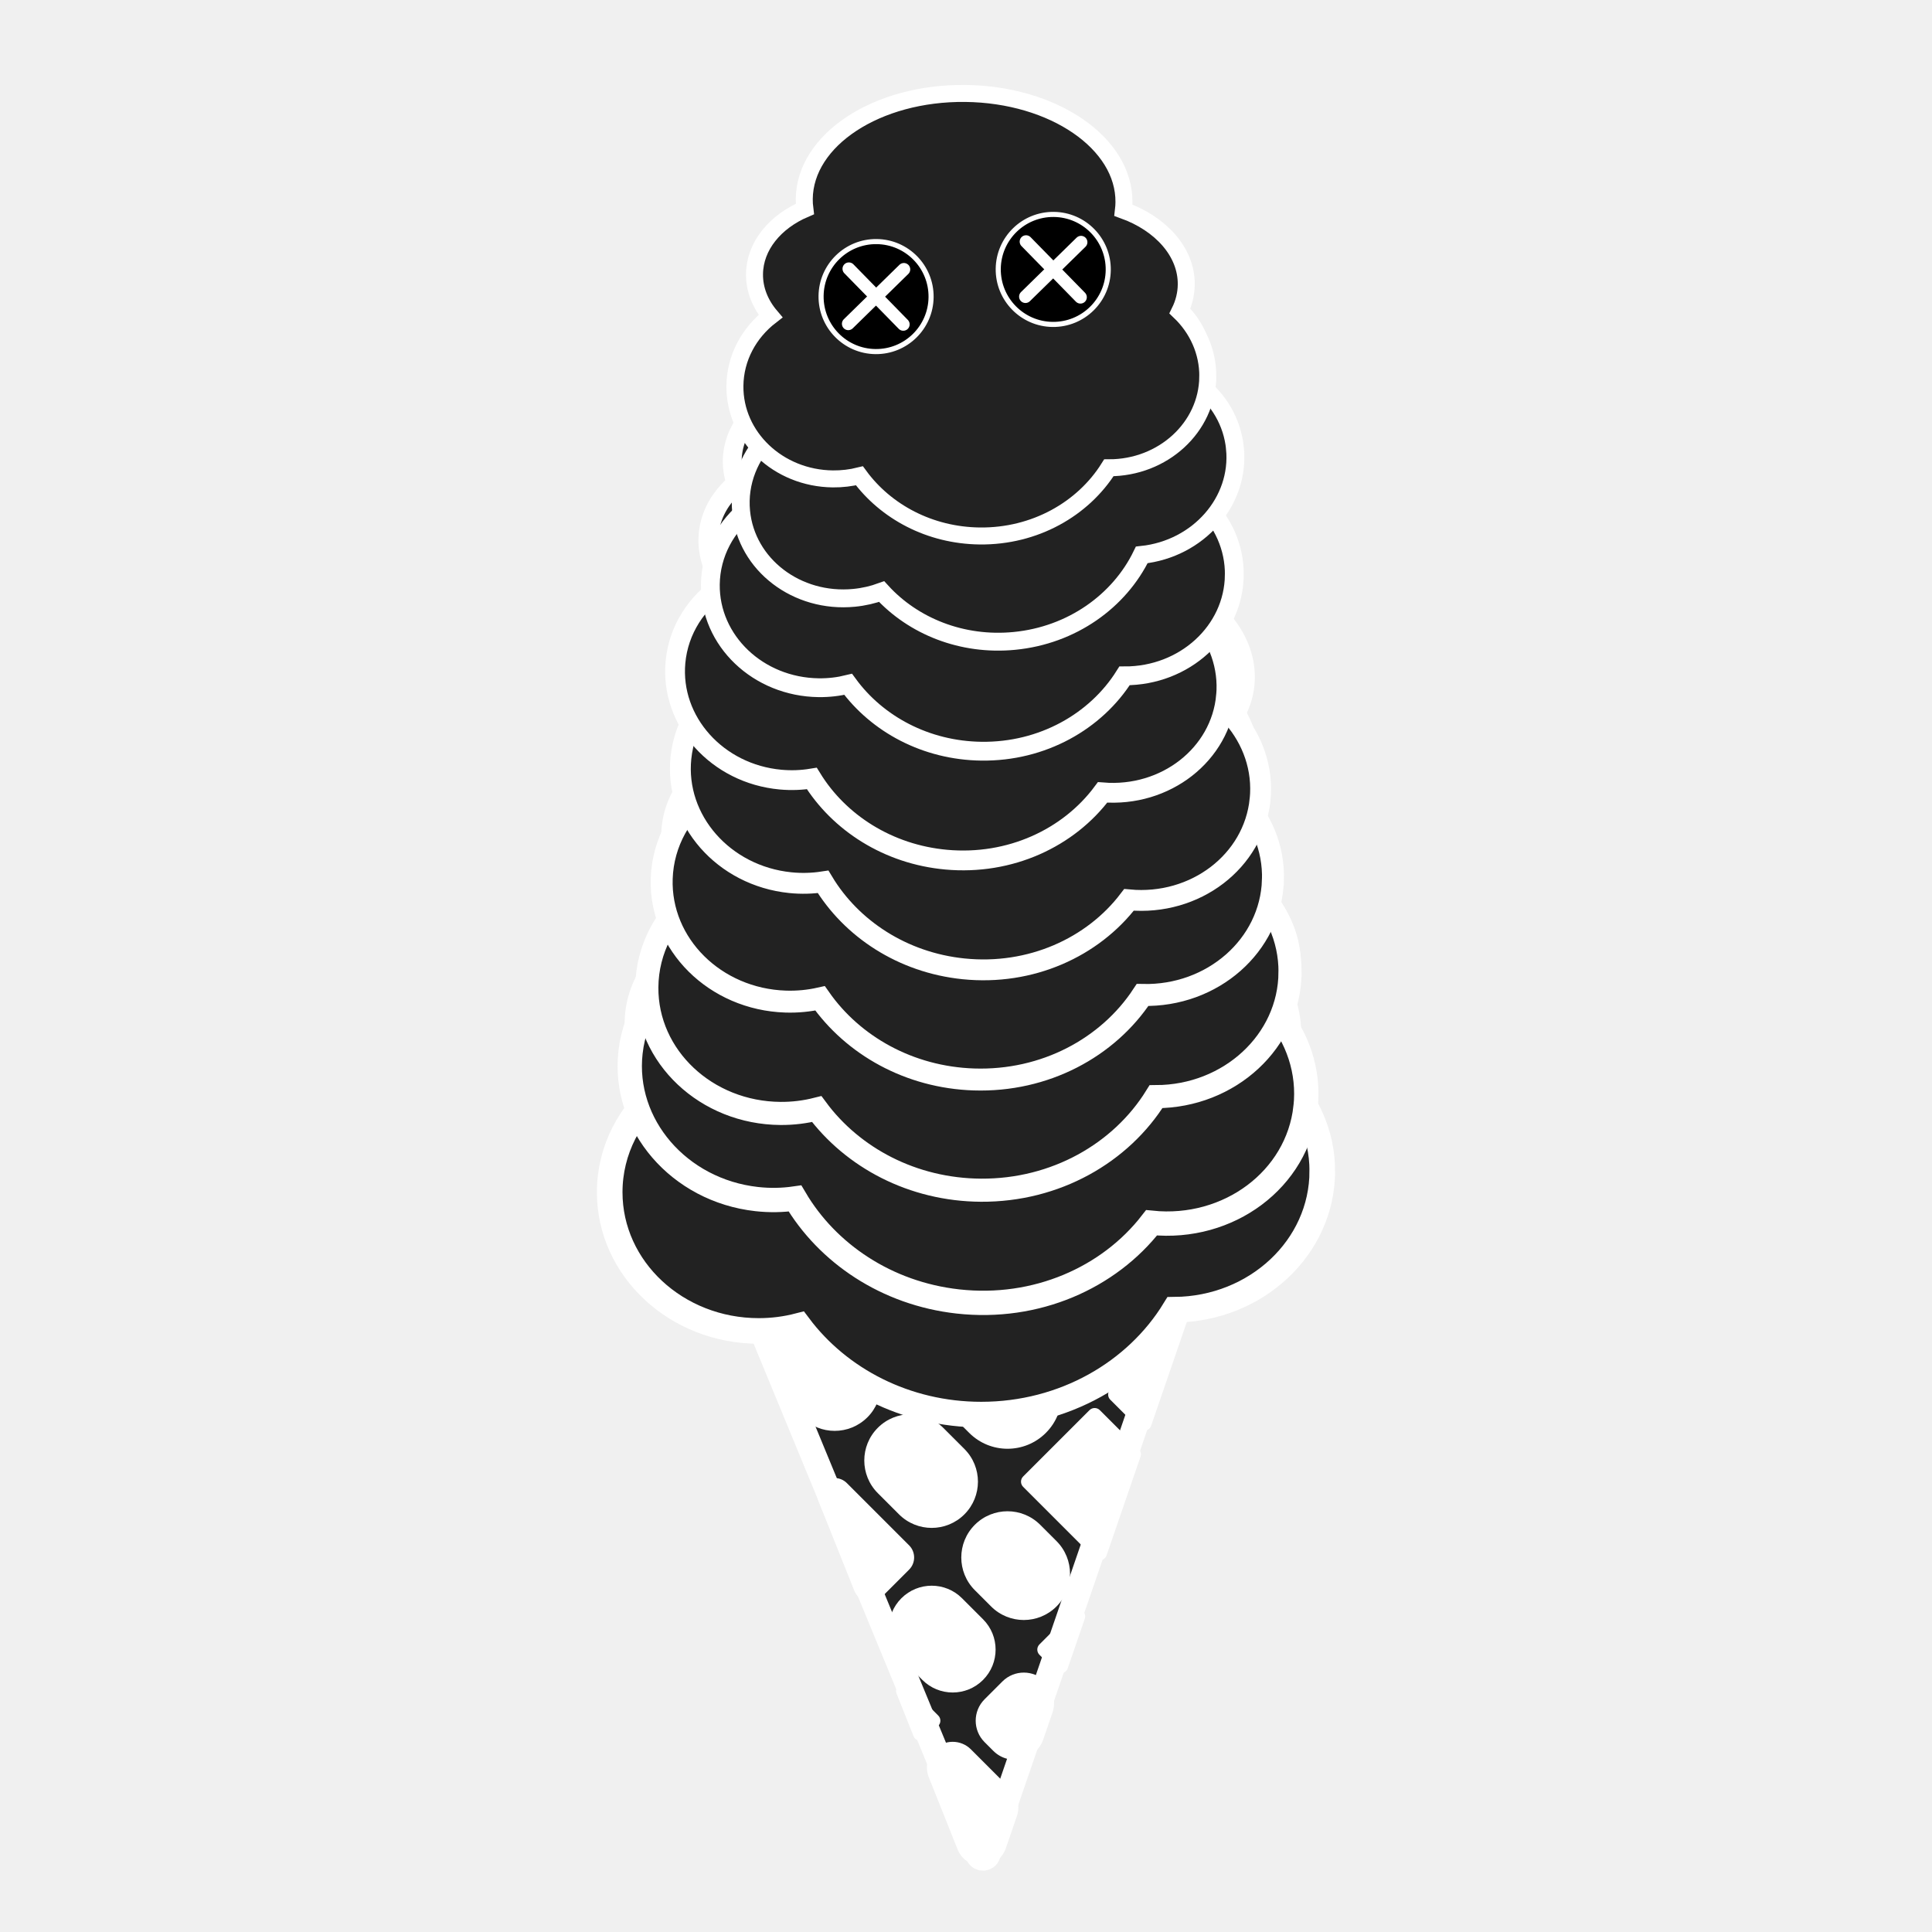
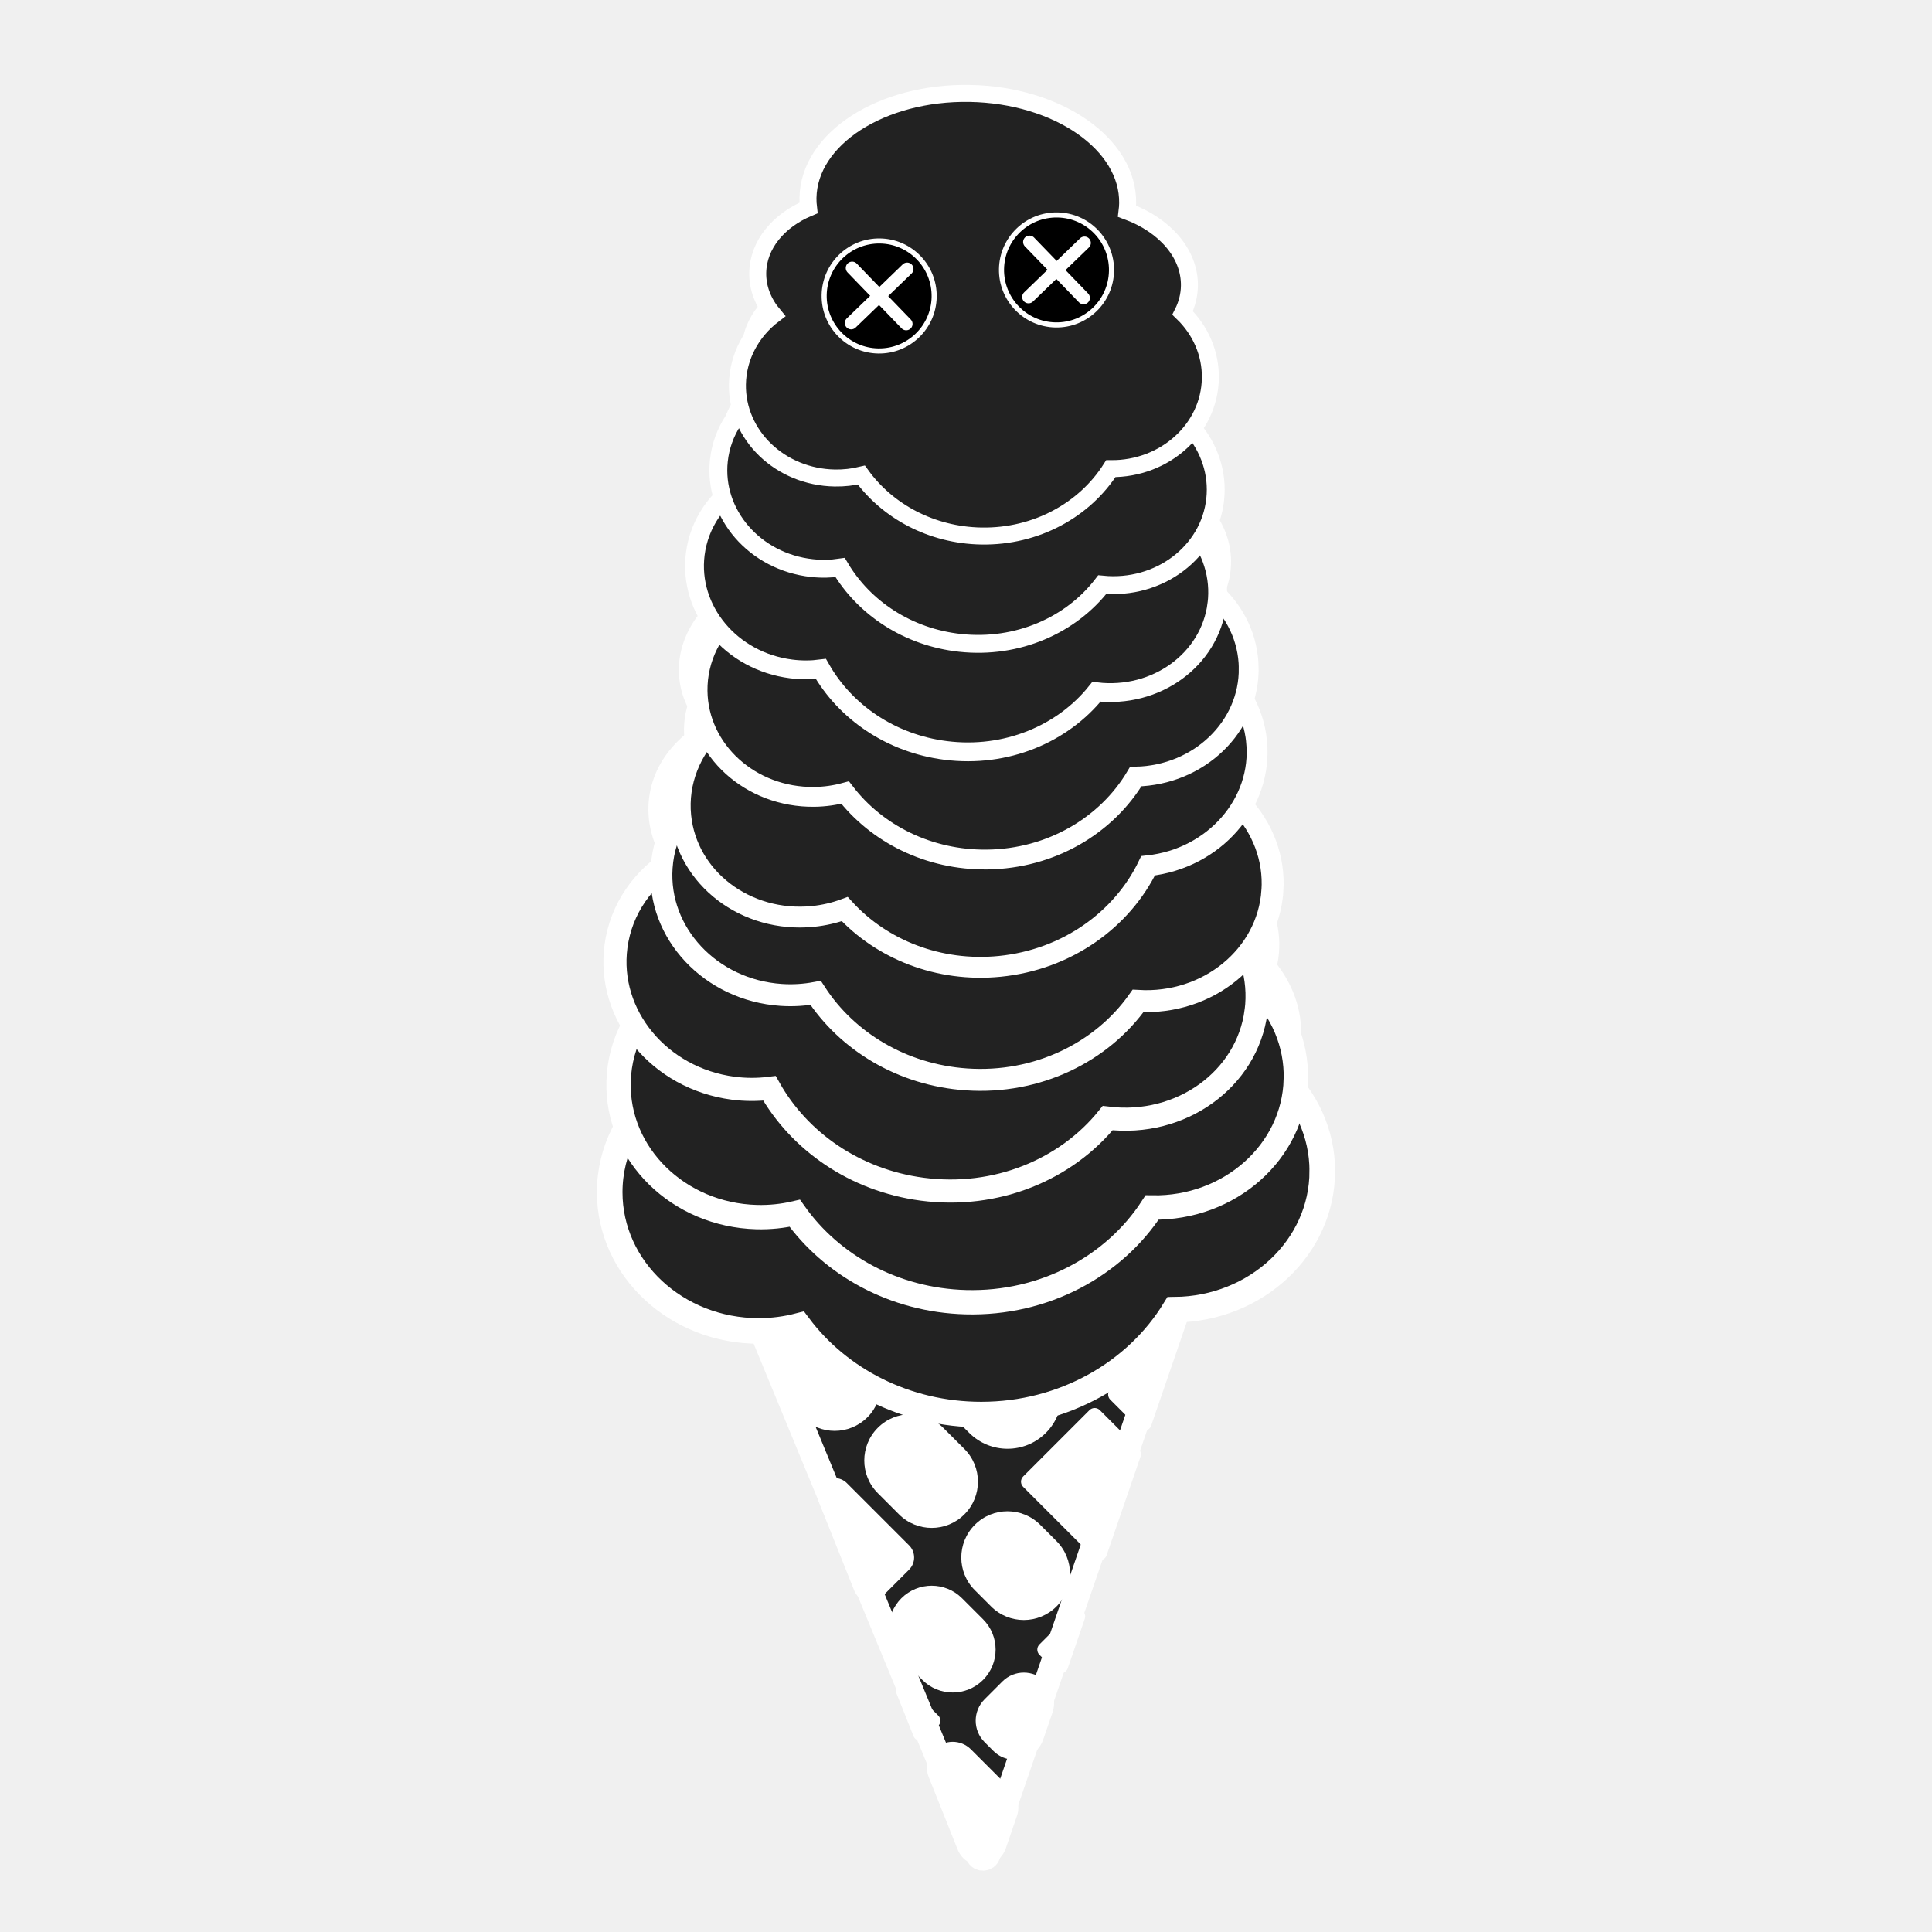
<svg xmlns="http://www.w3.org/2000/svg" viewBox="0 0 1024 1024" width="100%" height="100%">
  <g transform="translate(316.3775, 503.55) scale(0.6783614)">
    <g transform="translate(0, -168)">
      <g id="Cone">
        <path id="Cone_Bottom" data-name="Cone Bottom" d="M108.22,414.88l189.84,460.03c1.36,3.3,6.09,3.16,7.25-.22l159.34-463.34c.87-2.53-1.03-5.16-3.7-5.13l-349.18,3.32c-2.74.03-4.59,2.82-3.55,5.35Z" style="fill: rgb(34, 34, 34); stroke: rgb(255, 255, 255); stroke-linejoin: round; stroke-width: 20px;" />
        <g id="Waffle_Cross-Hatch" data-name="Waffle Cross-Hatch">
          <path d="M261.93,482.48h0c15.03-15.03,4.46-40.72-16.79-40.83h0c-21.37-.11-32.14,25.72-17.03,40.83h0c9.34,9.34,24.48,9.34,33.82,0Z" style="fill: rgb(255, 255, 255);" />
          <path d="M384.85,527.49l-51.82,51.82c-2.24,2.24-2.24,5.86,0,8.1l55.71,55.71c2.24,2.24,5.86,2.24,8.1,0h0c.62-.62,1.08-1.36,1.37-2.19l26.52-77.11c.71-2.07.18-4.36-1.37-5.91l-30.41-30.41c-2.24-2.24-5.86-2.24-8.1,0Z" style="fill: rgb(255, 255, 255);" />
          <rect x="274.59" y="463.59" width="84.73" height="95.66" rx="42.36" ry="42.36" transform="translate(-268.79 373.91) rotate(-45)" style="fill: rgb(255, 255, 255);" />
          <rect x="291.06" y="603.84" width="72.24" height="90.24" rx="36.12" ry="36.12" transform="translate(-363.06 421.43) rotate(-45)" style="fill: rgb(255, 255, 255);" />
          <path d="M371.7,684.58l-25.94,25.94c-2.24,2.24-2.24,5.86,0,8.1l12.67,12.67c2.99,2.99,8.09,1.82,9.46-2.19l13.28-38.61c1.97-5.74-5.17-10.2-9.46-5.91Z" style="fill: rgb(255, 255, 255);" />
          <path d="M159.42,564.14l2.73,6.83c1.52,3.82,6.46,4.83,9.37,1.93l2.05-2.05c2.24-2.24,2.24-5.86,0-8.1l-4.78-4.78c-4.4-4.4-11.67.39-9.37,6.17Z" style="fill: rgb(255, 255, 255);" />
          <path d="M243.92,633.11l-48.65-48.65c-5.24-5.24-13.74-5.24-18.99,0h0c-3.8,3.8-4.97,9.49-2.98,14.47l27.77,69.54c3.58,8.95,15.14,11.33,21.96,4.51l20.89-20.89c5.24-5.24,5.24-13.74,0-18.99Z" style="fill: rgb(255, 255, 255);" />
          <path d="M211.32,533.1h0c14.11-14.11,14.11-36.98,0-51.08l-34.94-34.94c-.72-.72-.72-1.89,0-2.62h0c1.16-1.16.34-3.15-1.3-3.16l-11.23-.06c-25.62-.13-43.23,25.72-33.73,49.51l5.37,13.45c1.82,4.55,4.54,8.68,8,12.15l16.74,16.74c14.11,14.11,36.98,14.11,51.08,0Z" style="fill: rgb(255, 255, 255);" />
          <path d="M263.74,792.53h0c-5.69,5.69-7.45,14.23-4.46,21.71l22.5,56.36c6.92,17.34,31.68,16.74,37.75-.92l8.66-25.2c2.5-7.28.64-15.35-4.8-20.79l-31.17-31.17c-7.87-7.87-20.62-7.87-28.48,0Z" style="fill: rgb(255, 255, 255);" />
          <path d="M392.94,503.07l40.81-40.81c2.24-2.24,5.86-2.24,8.1,0l.06.06c2.24,2.24,2.24,5.86,0,8.1l-40.81,40.81c-2.24,2.24-2.24,5.86,0,8.1l22.48,22.48c2.99,2.99,8.09,1.82,9.46-2.19l30.71-89.32c1.27-3.71-1.47-7.57-5.39-7.59l-120.63-.6c-5.11-.03-7.69,6.16-4.08,9.77l51.18,51.18c2.24,2.24,5.86,2.24,8.1,0Z" style="fill: rgb(255, 255, 255);" />
          <rect x="217.18" y="527.25" width="72.24" height="95.66" rx="36.12" ry="36.12" transform="translate(-332.45 347.55) rotate(-45)" style="fill: rgb(255, 255, 255);" />
          <path d="M350.28,739.46h0c-9.24-9.24-24.22-9.24-33.46,0l-13.94,13.94c-9.24,9.24-9.24,24.22,0,33.46l6.81,6.81c12.37,12.37,33.42,7.5,39.1-9.04l7.13-20.75c2.94-8.55.75-18.03-5.64-24.42Z" style="fill: rgb(255, 255, 255);" />
          <path d="M234.18,749.12l13.2,33.06c1.52,3.82,6.46,4.83,9.37,1.93l9.93-9.93c2.24-2.24,2.24-5.86,0-8.1l-23.13-23.13c-4.4-4.4-11.67.39-9.37,6.17Z" style="fill: rgb(255, 255, 255);" />
          <rect x="236.26" y="661.25" width="67.04" height="90.24" rx="33.52" ry="33.52" transform="translate(-420.46 397.65) rotate(-45)" style="fill: rgb(255, 255, 255);" />
        </g>
        <ellipse id="Cone_Top" data-name="Cone Top" cx="288.37" cy="404.38" rx="182.34" ry="67.01" style="fill: rgb(34, 34, 34); stroke: rgb(255, 255, 255); stroke-miterlimit: 10; stroke-width: 20px;" />
      </g>
    </g>
    <g transform="translate(288, 82) rotate(0) scale(1) translate(-288, -250)">
      <path id="Scoop_Outline" data-name="Scoop Outline" d="M566.75,340.67c0-29.85-12.97-56.87-33.96-76.47,4.8-9.98,7.44-20.71,7.44-31.9,0-38.29-30.62-71.33-74.92-86.77.33-3.07.51-6.17.51-9.3,0-69.72-84.29-126.24-188.26-126.24s-188.26,56.52-188.26,126.24c0,4,.29,7.95.83,11.86-34.94,15.4-58.48,44.25-58.48,77.34,0,18.21,7.15,35.15,19.39,49.26-25.1,19.88-41.05,49.47-41.05,82.54,0,59.85,52.15,108.37,116.49,108.37,10.83,0,21.3-1.4,31.26-3.98,31.42,41.91,83.55,69.34,142.55,69.34,64.73,0,121.2-33,151.11-81.94,63.8-.57,115.34-48.85,115.34-108.34Z" style="fill: rgb(34, 34, 34); stroke: rgb(255, 255, 255); stroke-miterlimit: 10; stroke-width: 20px;" />
    </g>
-     <g transform="translate(300.0169, 8) rotate(6.358221) scale(0.95) translate(-288, -250)">
+     <g transform="translate(283.6594, 8) rotate(1.530711) scale(0.95) translate(-288, -250)">
      <path id="Scoop_Outline" data-name="Scoop Outline" d="M566.75,340.67c0-29.85-12.97-56.87-33.96-76.47,4.8-9.98,7.44-20.71,7.44-31.9,0-38.29-30.62-71.33-74.92-86.77.33-3.07.51-6.17.51-9.3,0-69.72-84.29-126.24-188.26-126.24s-188.26,56.52-188.26,126.24c0,4,.29,7.95.83,11.86-34.94,15.4-58.48,44.25-58.48,77.34,0,18.21,7.15,35.15,19.39,49.26-25.1,19.88-41.05,49.47-41.05,82.54,0,59.85,52.15,108.37,116.49,108.37,10.83,0,21.3-1.4,31.26-3.98,31.42,41.91,83.55,69.34,142.55,69.34,64.73,0,121.2-33,151.11-81.94,63.8-.57,115.34-48.85,115.34-108.34Z" style="fill: rgb(34, 34, 34); stroke: rgb(255, 255, 255); stroke-miterlimit: 10; stroke-width: 20px;" />
    </g>
-     <g transform="translate(290.5055, -66) rotate(0.360737) scale(0.9025) translate(-288, -250)">
+     <g transform="translate(276.2619, -66) rotate(7.490159) scale(0.9025) translate(-288, -250)">
      <path id="Scoop_Outline" data-name="Scoop Outline" d="M566.75,340.67c0-29.85-12.97-56.87-33.96-76.47,4.8-9.98,7.44-20.71,7.44-31.9,0-38.29-30.62-71.33-74.92-86.77.33-3.07.51-6.17.51-9.3,0-69.72-84.29-126.24-188.26-126.24s-188.26,56.52-188.26,126.24c0,4,.29,7.95.83,11.86-34.94,15.4-58.48,44.25-58.48,77.34,0,18.21,7.15,35.15,19.39,49.26-25.1,19.88-41.05,49.47-41.05,82.54,0,59.85,52.15,108.37,116.49,108.37,10.83,0,21.3-1.4,31.26-3.98,31.42,41.91,83.55,69.34,142.55,69.34,64.73,0,121.2-33,151.11-81.94,63.8-.57,115.34-48.85,115.34-108.34Z" style="fill: rgb(34, 34, 34); stroke: rgb(255, 255, 255); stroke-miterlimit: 10; stroke-width: 20px;" />
    </g>
-     <g transform="translate(291.8424, -140) rotate(1.857762) scale(0.857375) translate(-288, -250)">
+     <g transform="translate(294.595, -140) rotate(3.885113) scale(0.857375) translate(-288, -250)">
      <path id="Scoop_Outline" data-name="Scoop Outline" d="M566.75,340.67c0-29.85-12.97-56.87-33.96-76.47,4.8-9.98,7.44-20.71,7.44-31.9,0-38.29-30.62-71.33-74.92-86.77.33-3.07.51-6.17.51-9.3,0-69.72-84.29-126.24-188.26-126.24s-188.26,56.52-188.26,126.24c0,4,.29,7.95.83,11.86-34.94,15.4-58.48,44.25-58.48,77.34,0,18.21,7.15,35.15,19.39,49.26-25.1,19.88-41.05,49.47-41.05,82.54,0,59.85,52.15,108.37,116.49,108.37,10.83,0,21.3-1.4,31.26-3.98,31.42,41.91,83.55,69.34,142.55,69.34,64.73,0,121.2-33,151.11-81.94,63.8-.57,115.34-48.85,115.34-108.34Z" style="fill: rgb(34, 34, 34); stroke: rgb(255, 255, 255); stroke-miterlimit: 10; stroke-width: 20px;" />
    </g>
-     <g transform="translate(299.7745, -214) rotate(5.828422) scale(0.8145062) translate(-288, -250)">
+     <g transform="translate(282.1977, -214) rotate(-5.670564) scale(0.8145062) translate(-288, -250)">
      <path id="Scoop_Outline" data-name="Scoop Outline" d="M566.75,340.67c0-29.85-12.97-56.87-33.96-76.47,4.8-9.98,7.44-20.71,7.44-31.9,0-38.29-30.62-71.33-74.92-86.77.33-3.07.51-6.17.51-9.3,0-69.72-84.29-126.24-188.26-126.24s-188.26,56.52-188.26,126.24c0,4,.29,7.95.83,11.86-34.94,15.4-58.48,44.25-58.48,77.34,0,18.21,7.15,35.15,19.39,49.26-25.1,19.88-41.05,49.47-41.05,82.54,0,59.85,52.15,108.37,116.49,108.37,10.83,0,21.3-1.4,31.26-3.98,31.42,41.91,83.55,69.34,142.55,69.34,64.73,0,121.2-33,151.11-81.94,63.8-.57,115.34-48.85,115.34-108.34Z" style="fill: rgb(34, 34, 34); stroke: rgb(255, 255, 255); stroke-miterlimit: 10; stroke-width: 20px;" />
    </g>
-     <g transform="translate(283.1102, -288) rotate(5.190699) scale(0.7737809) translate(-288, -250)">
+     <g transform="translate(292.75, -288) rotate(-0.6849779) scale(0.7737809) translate(-288, -250)">
      <path id="Scoop_Outline" data-name="Scoop Outline" d="M566.75,340.67c0-29.85-12.97-56.87-33.96-76.47,4.8-9.98,7.44-20.71,7.44-31.9,0-38.29-30.62-71.33-74.92-86.77.33-3.07.51-6.17.51-9.3,0-69.72-84.29-126.24-188.26-126.24s-188.26,56.52-188.26,126.24c0,4,.29,7.95.83,11.86-34.94,15.4-58.48,44.25-58.48,77.34,0,18.21,7.15,35.15,19.39,49.26-25.1,19.88-41.05,49.47-41.05,82.54,0,59.85,52.15,108.37,116.49,108.37,10.83,0,21.3-1.4,31.26-3.98,31.42,41.91,83.55,69.34,142.55,69.34,64.73,0,121.2-33,151.11-81.94,63.8-.57,115.34-48.85,115.34-108.34Z" style="fill: rgb(34, 34, 34); stroke: rgb(255, 255, 255); stroke-miterlimit: 10; stroke-width: 20px;" />
    </g>
-     <g transform="translate(293.9353, -362) rotate(0.6998065) scale(0.7350919) translate(-288, -250)">
+     <g transform="translate(289.4807, -362) rotate(7.202714) scale(0.7350919) translate(-288, -250)">
      <path id="Scoop_Outline" data-name="Scoop Outline" d="M566.75,340.67c0-29.85-12.97-56.87-33.96-76.47,4.8-9.98,7.44-20.71,7.44-31.9,0-38.29-30.62-71.33-74.92-86.77.33-3.07.51-6.17.51-9.3,0-69.72-84.29-126.24-188.26-126.24s-188.26,56.52-188.26,126.24c0,4,.29,7.95.83,11.86-34.94,15.4-58.48,44.25-58.48,77.34,0,18.21,7.15,35.15,19.39,49.26-25.1,19.88-41.05,49.47-41.05,82.54,0,59.85,52.15,108.37,116.49,108.37,10.83,0,21.3-1.4,31.26-3.98,31.42,41.91,83.55,69.34,142.55,69.34,64.73,0,121.2-33,151.11-81.94,63.8-.57,115.34-48.85,115.34-108.34Z" style="fill: rgb(34, 34, 34); stroke: rgb(255, 255, 255); stroke-miterlimit: 10; stroke-width: 20px;" />
    </g>
-     <g transform="translate(298.6486, -436) rotate(-5.567073) scale(0.6983373) translate(-288, -250)">
+     <g transform="translate(296.366, -436) rotate(6.178238) scale(0.6983373) translate(-288, -250)">
      <path id="Scoop_Outline" data-name="Scoop Outline" d="M566.75,340.67c0-29.85-12.97-56.87-33.96-76.47,4.8-9.98,7.44-20.71,7.44-31.9,0-38.29-30.62-71.33-74.92-86.77.33-3.07.51-6.17.51-9.3,0-69.72-84.29-126.24-188.26-126.24s-188.26,56.52-188.26,126.24c0,4,.29,7.95.83,11.86-34.94,15.4-58.48,44.25-58.48,77.34,0,18.21,7.15,35.15,19.39,49.26-25.1,19.88-41.05,49.47-41.05,82.54,0,59.85,52.15,108.37,116.49,108.37,10.83,0,21.3-1.4,31.26-3.98,31.42,41.91,83.55,69.34,142.55,69.34,64.73,0,121.2-33,151.11-81.94,63.8-.57,115.34-48.85,115.34-108.34Z" style="fill: rgb(34, 34, 34); stroke: rgb(255, 255, 255); stroke-miterlimit: 10; stroke-width: 20px;" />
    </g>
-     <g transform="translate(293.0149, -510) rotate(0.6137581) scale(0.6634204) translate(-288, -250)">
+     <g transform="translate(295.4212, -510) rotate(0.9815301) scale(0.6634204) translate(-288, -250)">
      <path id="Scoop_Outline" data-name="Scoop Outline" d="M566.75,340.67c0-29.85-12.97-56.87-33.96-76.47,4.8-9.98,7.44-20.71,7.44-31.9,0-38.29-30.62-71.33-74.92-86.77.33-3.07.51-6.17.51-9.3,0-69.72-84.29-126.24-188.26-126.24s-188.26,56.52-188.26,126.24c0,4,.29,7.95.83,11.86-34.94,15.4-58.48,44.25-58.48,77.34,0,18.21,7.15,35.15,19.39,49.26-25.1,19.88-41.05,49.47-41.05,82.54,0,59.85,52.15,108.37,116.49,108.37,10.83,0,21.3-1.4,31.26-3.98,31.42,41.91,83.55,69.34,142.55,69.34,64.73,0,121.2-33,151.11-81.94,63.8-.57,115.34-48.85,115.34-108.34Z" style="fill: rgb(34, 34, 34); stroke: rgb(255, 255, 255); stroke-miterlimit: 10; stroke-width: 20px;" />
      <g id="Right_Eye" data-name="Right Eye">
        <circle id="Left_Eye_Outline" data-name="Left Eye Outline" cx="383.4" cy="216.12" r="64.78" style="fill: rgb(0, 0, 0); stroke: rgb(255, 255, 255); stroke-miterlimit: 10; stroke-width: 6px;" />
      </g>
      <g id="Left_Eye" data-name="Left Eye">
        <circle id="Right_Eye_Outline" data-name="Right Eye Outline" cx="175.1" cy="250.34" r="64.78" style="fill: rgb(0, 0, 0); stroke: rgb(255, 255, 255); stroke-miterlimit: 10; stroke-width: 6px;" />
      </g>
      <g>
        <line x1="351.01" y1="183.73" x2="415.79" y2="248.51" stroke="#fff" stroke-width="15" stroke-linecap="round" />
        <line x1="351.01" y1="248.51" x2="415.79" y2="183.73" stroke="#fff" stroke-width="15" stroke-linecap="round" />
      </g>
      <g>
        <line x1="142.71" y1="217.95" x2="207.49" y2="282.73" stroke="#fff" stroke-width="15" stroke-linecap="round" />
        <line x1="142.71" y1="282.73" x2="207.49" y2="217.95" stroke="#fff" stroke-width="15" stroke-linecap="round" />
      </g>
    </g>
  </g>
</svg>
